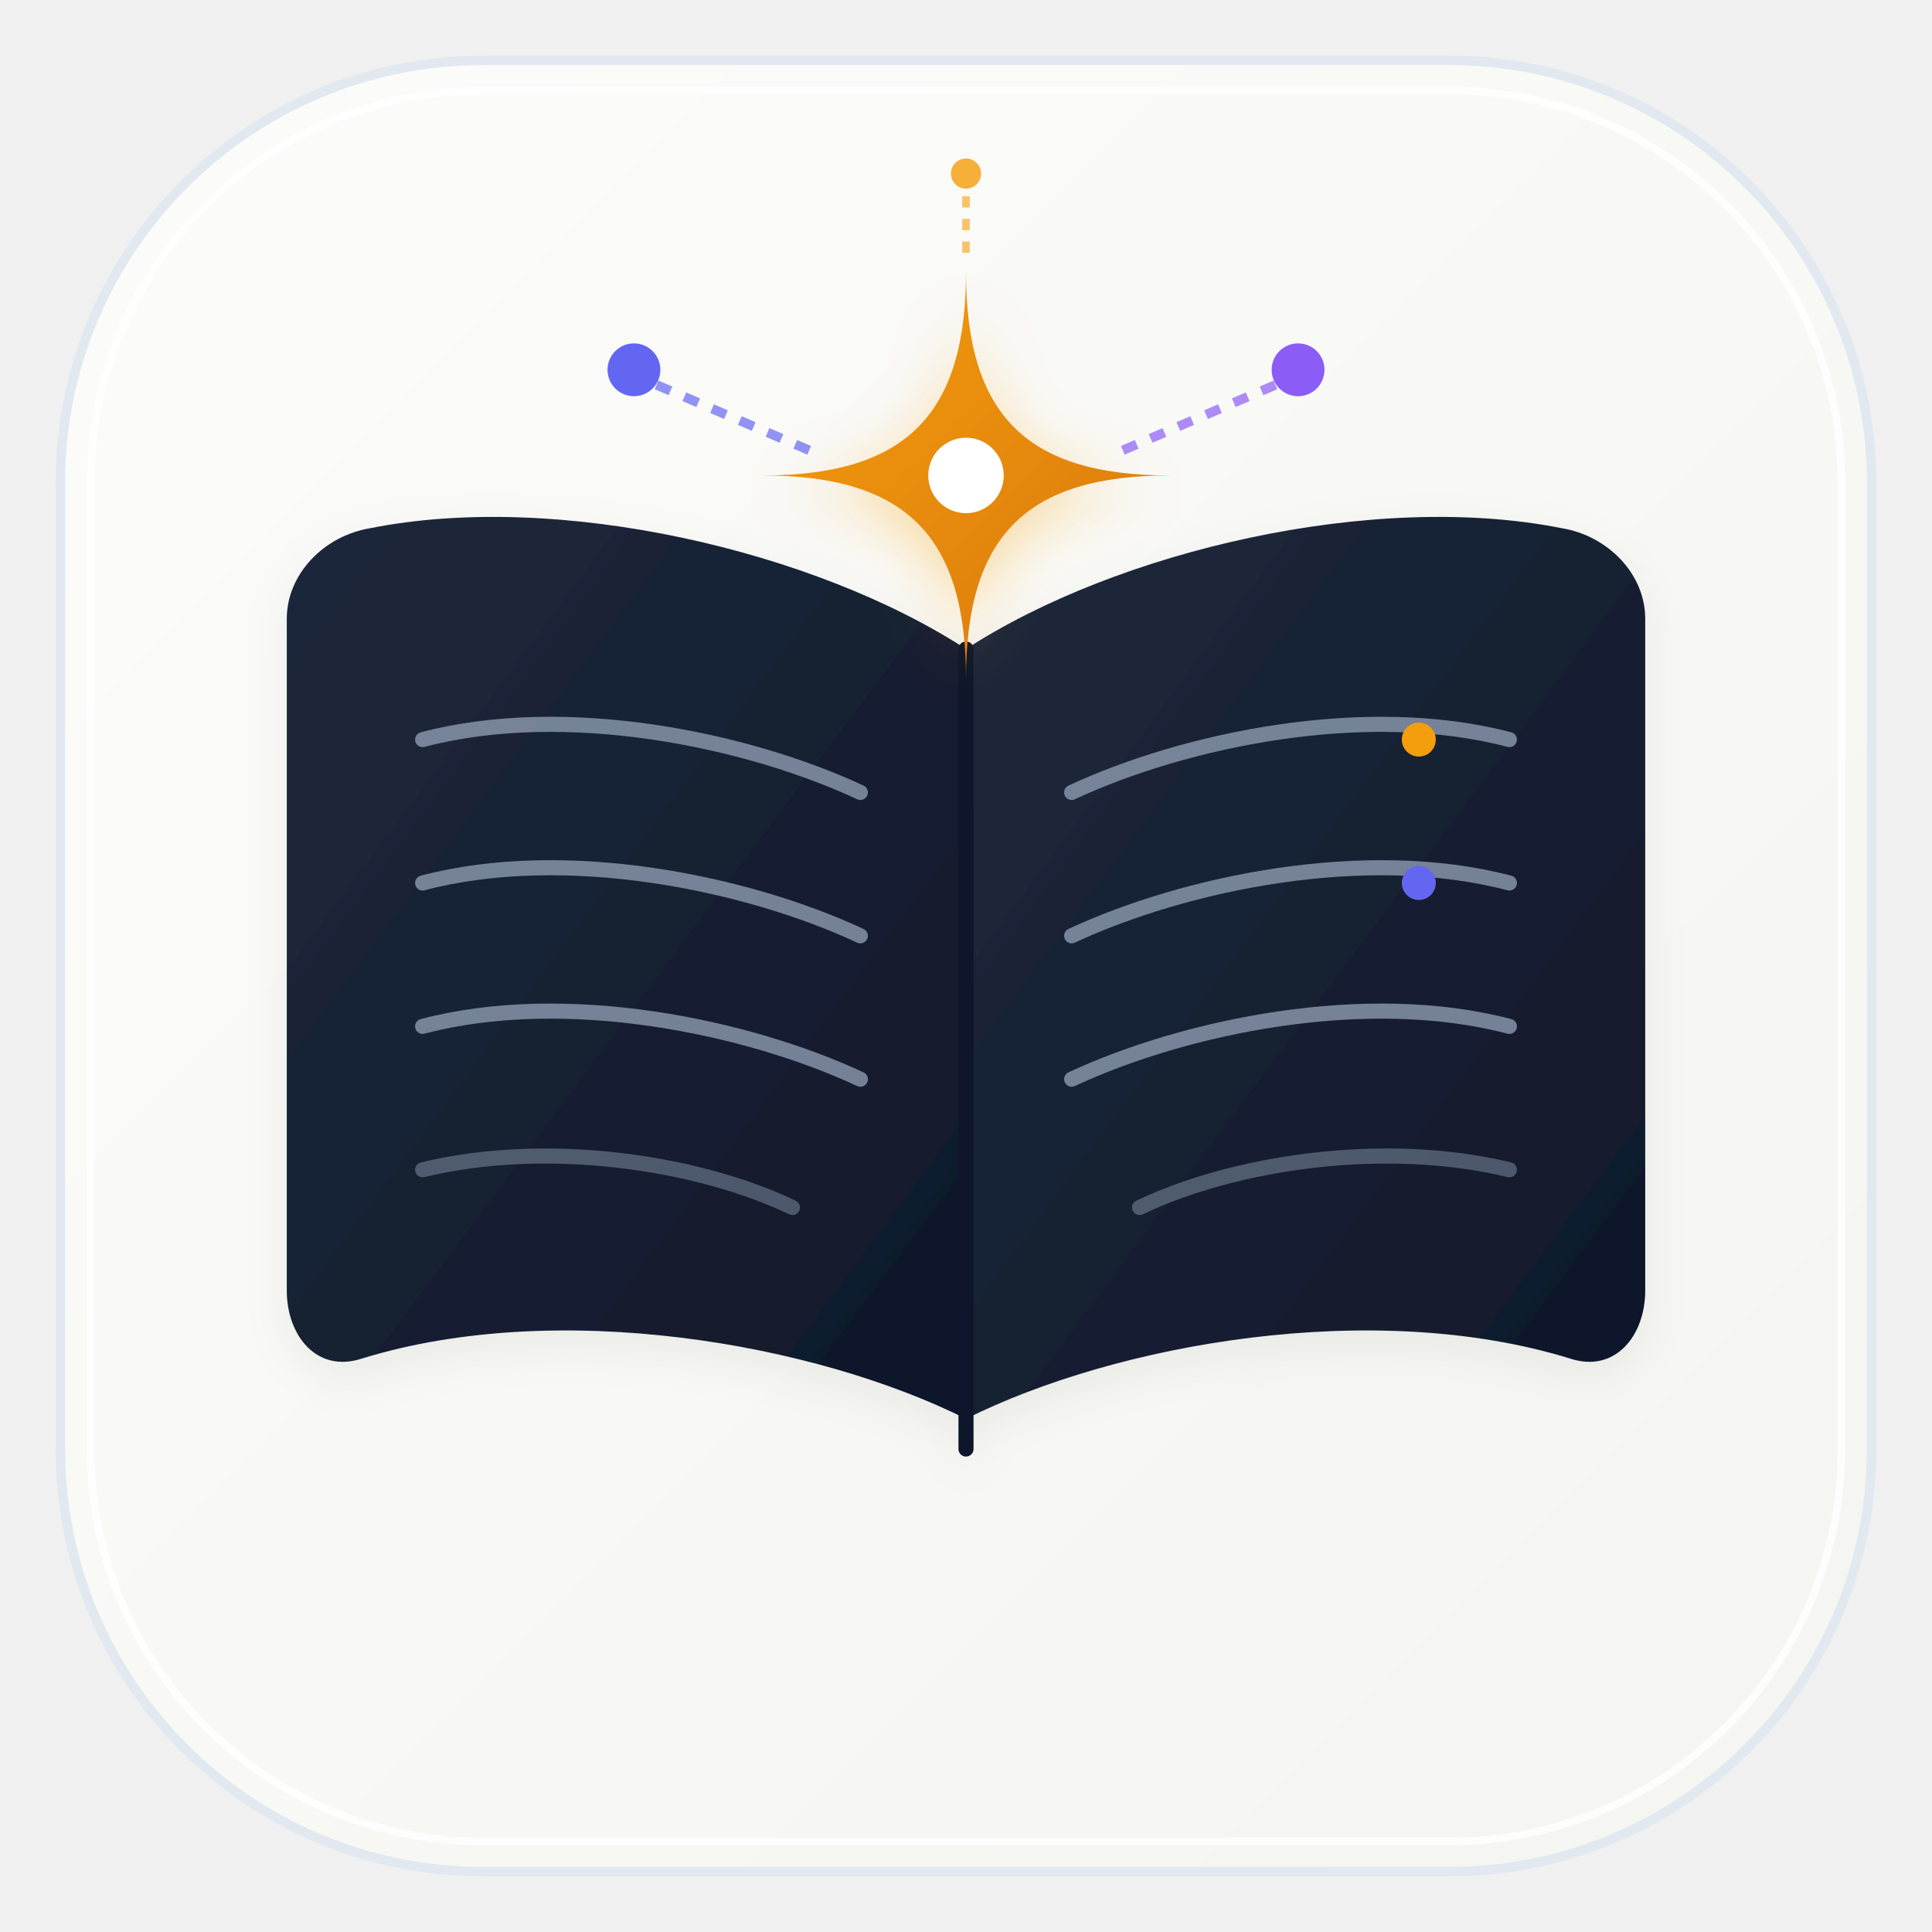
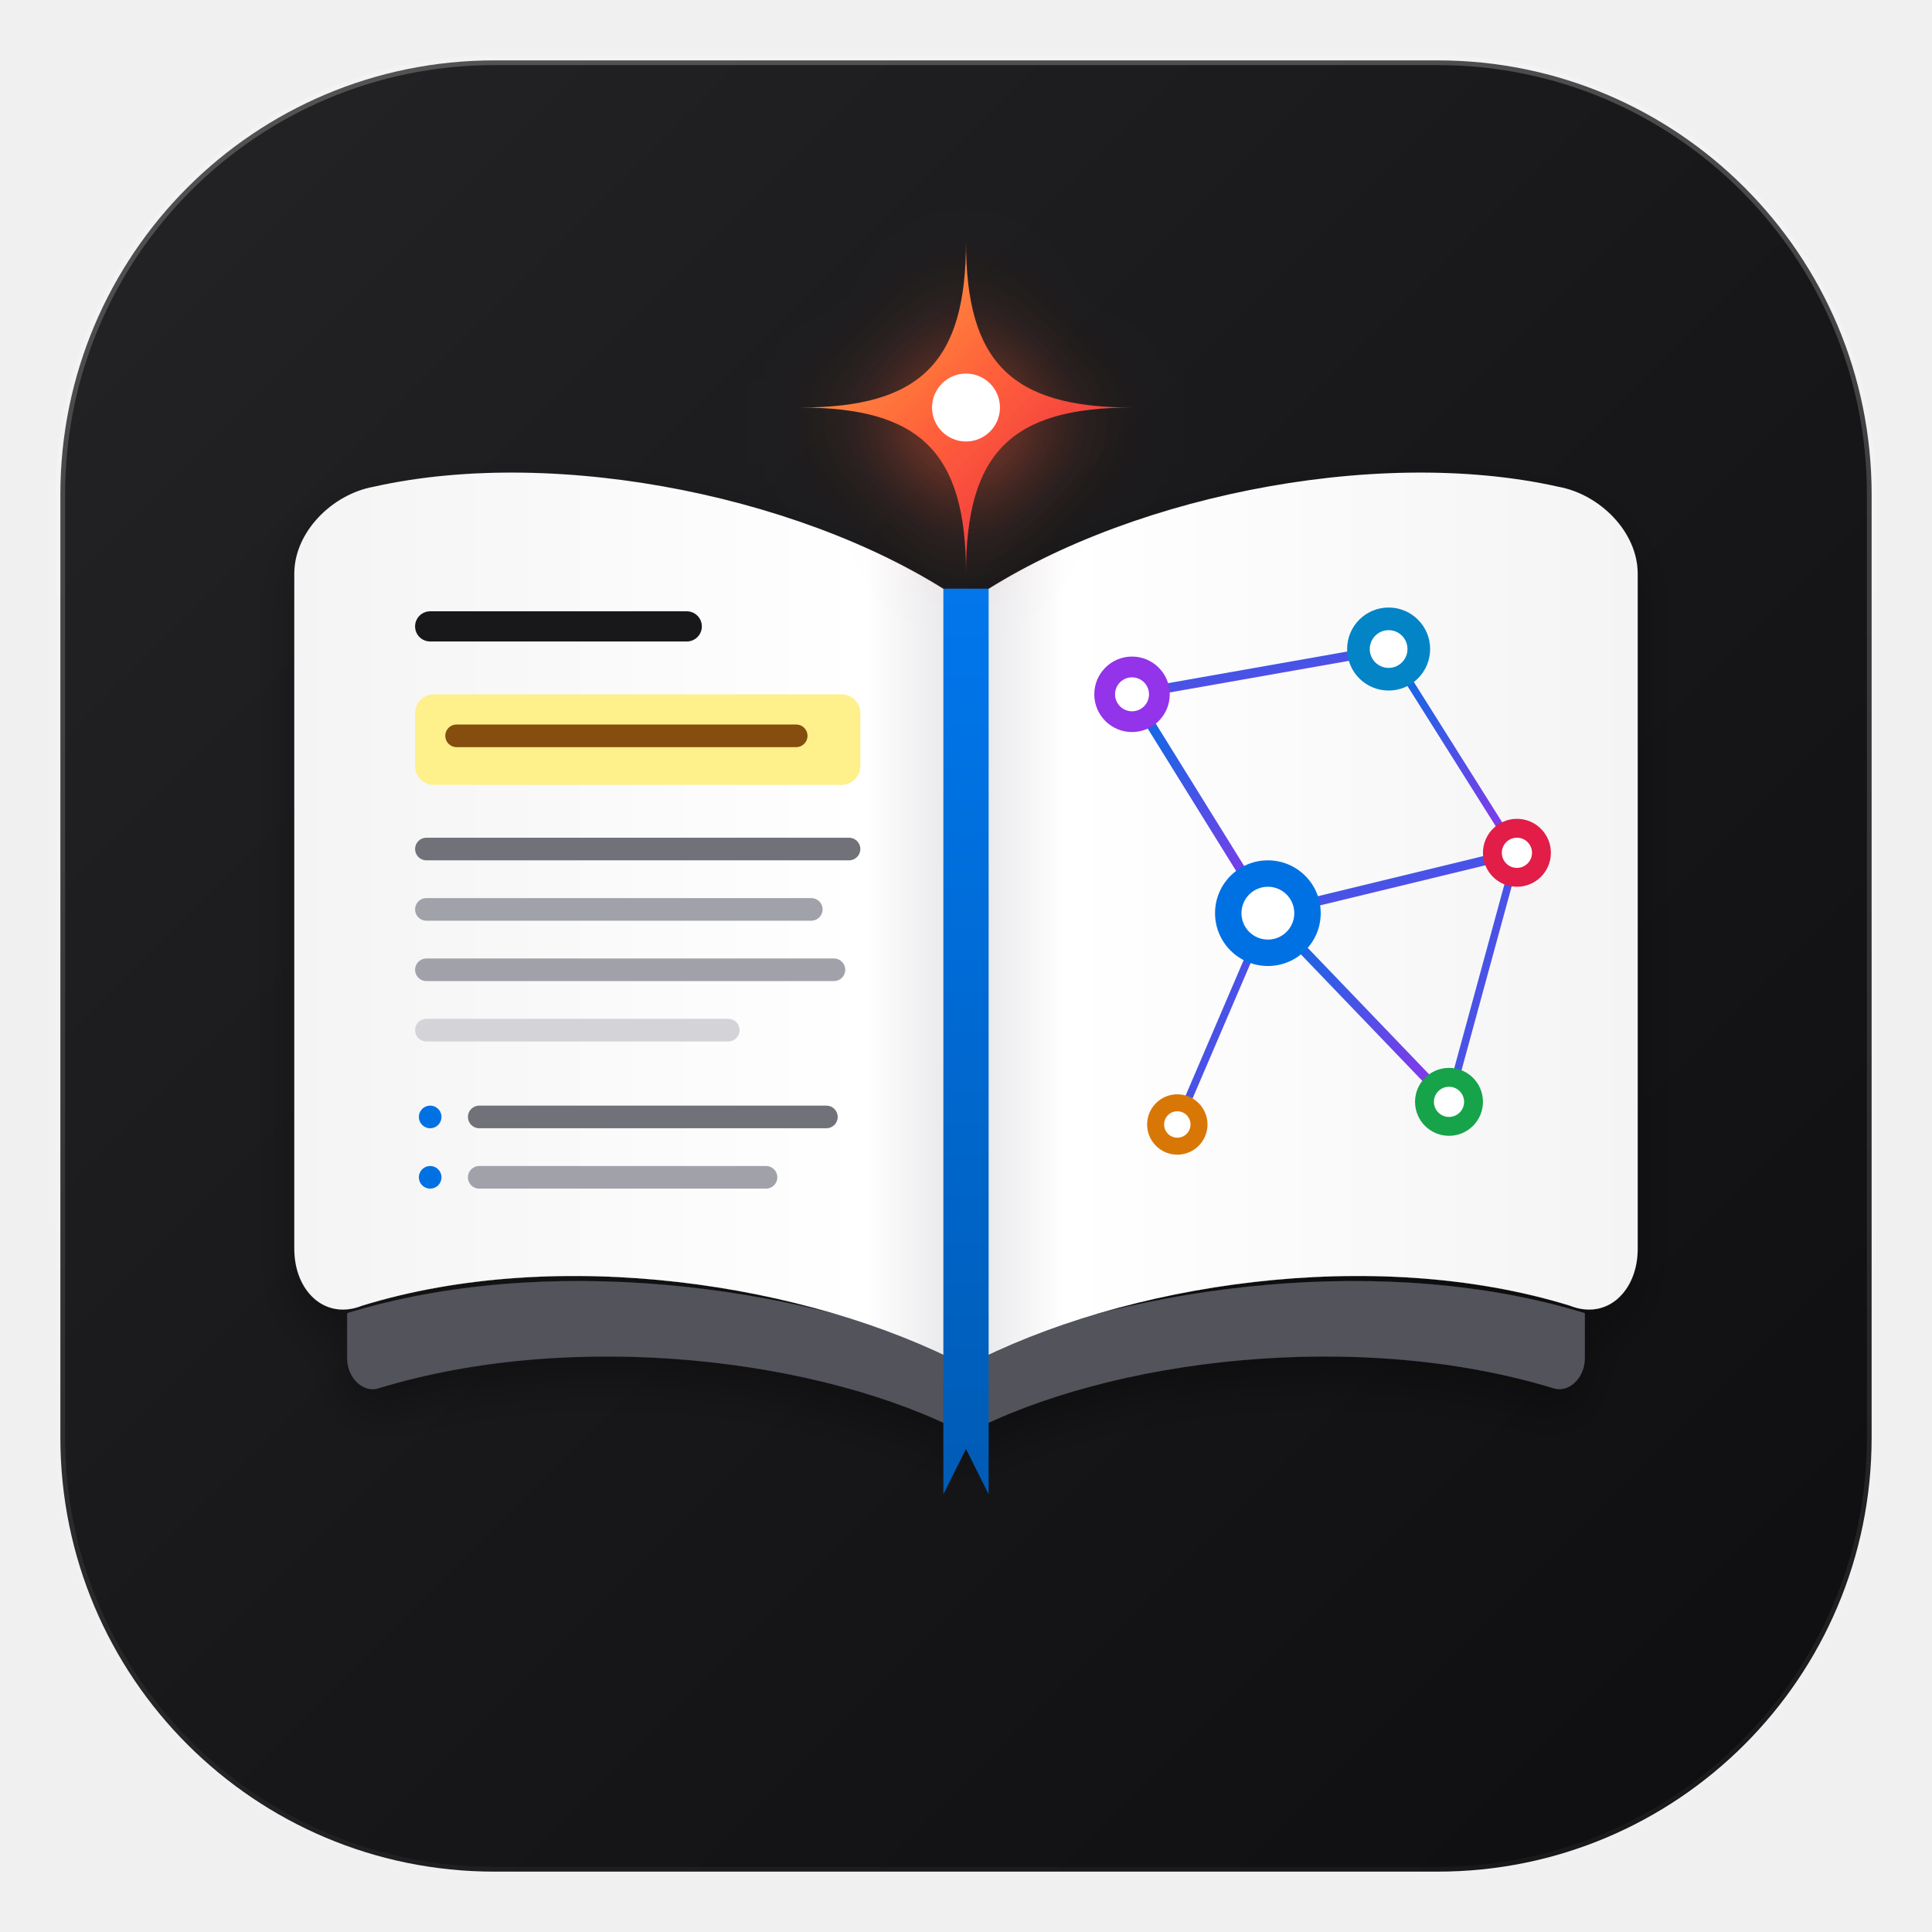
<svg xmlns="http://www.w3.org/2000/svg" viewBox="0 0 512 512" width="100%" height="100%">
  <defs>
-     <linearGradient id="bgGrad" x1="0%" y1="0%" x2="100%" y2="100%">
-       <stop offset="0%" stop-color="#FCFCFA" />
-       <stop offset="100%" stop-color="#F4F4F0" />
+     <linearGradient id="appleBaseGrad" x1="0%" y1="0%" x2="100%" y2="100%">
+       <stop offset="0%" stop-color="#242426" />
+       <stop offset="50%" stop-color="#18181A" />
+       <stop offset="100%" stop-color="#0E0E10" />
    </linearGradient>
-     <linearGradient id="inkGrad" x1="0%" y1="0%" x2="100%" y2="100%">
-       <stop offset="0%" stop-color="#1E293B" />
-       <stop offset="100%" stop-color="#0F172A" />
+     <linearGradient id="rimGrad" x1="0%" y1="0%" x2="0%" y2="100%">
+       <stop offset="0%" stop-color="#FFFFFF" stop-opacity="0.22" />
+       <stop offset="100%" stop-color="#FFFFFF" stop-opacity="0.04" />
    </linearGradient>
-     <linearGradient id="sparkleGrad" x1="0%" y1="0%" x2="100%" y2="100%">
-       <stop offset="0%" stop-color="#F59E0B" />
-       <stop offset="100%" stop-color="#D97706" />
+     <linearGradient id="leftPageGrad" x1="0%" y1="0%" x2="100%" y2="0%">
+       <stop offset="0%" stop-color="#F4F4F5" />
+       <stop offset="85%" stop-color="#FFFFFF" />
+       <stop offset="100%" stop-color="#E4E4E7" />
    </linearGradient>
-     <linearGradient id="accentGrad" x1="0%" y1="0%" x2="100%" y2="0%">
-       <stop offset="0%" stop-color="#6366F1" />
-       <stop offset="100%" stop-color="#8B5CF6" />
+     <linearGradient id="rightPageGrad" x1="0%" y1="0%" x2="100%" y2="0%">
+       <stop offset="0%" stop-color="#E4E4E7" />
+       <stop offset="15%" stop-color="#FFFFFF" />
+       <stop offset="100%" stop-color="#F4F4F5" />
    </linearGradient>
-     <filter id="softShadow" x="-10%" y="-10%" width="120%" height="125%" filterUnits="userSpaceOnUse">
-       <feDropShadow dx="0" dy="16" stdDeviation="20" flood-color="#0F172A" flood-opacity="0.12" />
-       <feDropShadow dx="0" dy="4" stdDeviation="6" flood-color="#0F172A" flood-opacity="0.06" />
+     <linearGradient id="appleBlueGrad" x1="0%" y1="0%" x2="0%" y2="100%">
+       <stop offset="0%" stop-color="#0077ED" />
+       <stop offset="100%" stop-color="#005BB5" />
+     </linearGradient>
+     <linearGradient id="aiSparkGrad" x1="0%" y1="0%" x2="100%" y2="100%">
+       <stop offset="0%" stop-color="#FFB340" />
+       <stop offset="50%" stop-color="#FF5E3A" />
+       <stop offset="100%" stop-color="#E11D48" />
+     </linearGradient>
+     <linearGradient id="graphGrad" x1="0%" y1="0%" x2="100%" y2="100%">
+       <stop offset="0%" stop-color="#0071E3" />
+       <stop offset="100%" stop-color="#9333EA" />
+     </linearGradient>
+     <filter id="bookShadow" x="-15%" y="-15%" width="130%" height="140%">
+       <feDropShadow dx="0" dy="18" stdDeviation="16" flood-color="#000000" flood-opacity="0.55" />
+       <feDropShadow dx="0" dy="6" stdDeviation="6" flood-color="#000000" flood-opacity="0.30" />
    </filter>
-     <filter id="sparkleGlow" x="-20%" y="-20%" width="140%" height="140%">
-       <feDropShadow dx="0" dy="4" stdDeviation="8" flood-color="#F59E0B" flood-opacity="0.35" />
+     <filter id="sparkGlow" x="-30%" y="-30%" width="160%" height="160%">
+       <feDropShadow dx="0" dy="4" stdDeviation="12" flood-color="#FF5E3A" flood-opacity="0.6" />
    </filter>
  </defs>
-   <rect x="16" y="16" width="480" height="480" rx="112" ry="112" fill="url(#bgGrad)" stroke="#E2E8F0" stroke-width="2.5" />
-   <rect x="24" y="24" width="464" height="464" rx="104" ry="104" fill="none" stroke="#FFFFFF" stroke-width="2" opacity="0.8" />
-   <g transform="translate(0, 8)" filter="url(#softShadow)">
-     <path d="M 256 368              C 216 348, 148 336, 96 352              C 84 356, 76 346, 76 334              L 76 156              C 76 144, 86 134, 98 132              C 148 122, 216 138, 256 164 Z" fill="url(#inkGrad)" />
-     <path d="M 256 368              C 296 348, 364 336, 416 352              C 428 356, 436 346, 436 334              L 436 156              C 436 144, 426 134, 414 132              C 364 122, 296 138, 256 164 Z" fill="url(#inkGrad)" />
-     <path d="M 256 164 L 256 376" stroke="#0F172A" stroke-width="4" stroke-linecap="round" />
-     <path d="M 112 188 C 150 178, 198 188, 228 202" fill="none" stroke="#94A3B8" stroke-width="4" stroke-linecap="round" opacity="0.75" />
-     <path d="M 112 226 C 150 216, 198 226, 228 240" fill="none" stroke="#94A3B8" stroke-width="4" stroke-linecap="round" opacity="0.75" />
-     <path d="M 112 264 C 150 254, 198 264, 228 278" fill="none" stroke="#94A3B8" stroke-width="4" stroke-linecap="round" opacity="0.75" />
-     <path d="M 112 302 C 145 294, 185 300, 210 312" fill="none" stroke="#94A3B8" stroke-width="4" stroke-linecap="round" opacity="0.45" />
-     <path d="M 400 188 C 362 178, 314 188, 284 202" fill="none" stroke="#94A3B8" stroke-width="4" stroke-linecap="round" opacity="0.75" />
-     <path d="M 400 226 C 362 216, 314 226, 284 240" fill="none" stroke="#94A3B8" stroke-width="4" stroke-linecap="round" opacity="0.75" />
-     <path d="M 400 264 C 362 254, 314 264, 284 278" fill="none" stroke="#94A3B8" stroke-width="4" stroke-linecap="round" opacity="0.75" />
-     <path d="M 400 302 C 367 294, 327 300, 302 312" fill="none" stroke="#94A3B8" stroke-width="4" stroke-linecap="round" opacity="0.45" />
-     <circle cx="376" cy="188" r="4.5" fill="#F59E0B" />
-     <circle cx="376" cy="226" r="4.5" fill="#6366F1" />
+   <rect x="16" y="16" width="480" height="480" rx="115" ry="115" fill="url(#appleBaseGrad)" />
+   <rect x="16" y="16" width="480" height="480" rx="115" ry="115" fill="none" stroke="url(#rimGrad)" stroke-width="2.5" />
+   <g filter="url(#bookShadow)">
+     <path d="M 100 368              C 152 352, 218 360, 256 380              C 294 360, 360 352, 412 368              C 416 369, 420 365, 420 360              L 420 348              C 368 332, 302 340, 256 360              C 210 340, 144 332, 92 348              L 92 360              C 92 365, 96 369, 100 368 Z" fill="#52525B" />
+     <path d="M 256 362              C 214 340, 148 330, 96 346              C 86 350, 78 342, 78 331              L 78 152              C 78 141, 88 131, 99 129              C 148 118, 216 132, 256 160 Z" fill="url(#leftPageGrad)" />
+     <path d="M 256 362              C 298 340, 364 330, 416 346              C 426 350, 434 342, 434 331              L 434 152              C 434 141, 424 131, 413 129              C 364 118, 296 132, 256 160 Z" fill="url(#rightPageGrad)" />
+     <path d="M 256 160 L 256 364" stroke="#D4D4D8" stroke-width="3" stroke-linecap="round" />
  </g>
-   <g transform="translate(256, 126)" filter="url(#sparkleGlow)">
-     <path d="M 0 -54              C 0 -16, 16 0, 54 0              C 16 0, 0 16, 0 54              C 0 16, -16 0, -54 0              C -16 0, 0 -16, 0 -54 Z" fill="url(#sparkleGrad)" />
-     <circle cx="0" cy="0" r="10" fill="#FFFFFF" />
+   <g transform="translate(0, 0)">
+     <rect x="110" y="162" width="76" height="8" rx="4" fill="#18181B" />
+     <rect x="110" y="184" width="118" height="24" rx="5" fill="#FEF08A" />
+     <rect x="118" y="192" width="96" height="6" rx="3" fill="#854D0E" />
+     <rect x="110" y="222" width="118" height="6" rx="3" fill="#71717A" />
+     <rect x="110" y="238" width="108" height="6" rx="3" fill="#A1A1AA" />
+     <rect x="110" y="254" width="114" height="6" rx="3" fill="#A1A1AA" />
+     <rect x="110" y="270" width="86" height="6" rx="3" fill="#D4D4D8" />
+     <circle cx="114" cy="296" r="3" fill="#0071E3" />
+     <rect x="124" y="293" width="98" height="6" rx="3" fill="#71717A" />
+     <circle cx="114" cy="312" r="3" fill="#0071E3" />
+     <rect x="124" y="309" width="82" height="6" rx="3" fill="#A1A1AA" />
  </g>
-   <circle cx="168" cy="98" r="7" fill="#6366F1" />
-   <line x1="174" y1="102" x2="216" y2="120" stroke="#6366F1" stroke-width="2.5" stroke-dasharray="4 4" opacity="0.7" />
-   <circle cx="344" cy="98" r="7" fill="#8B5CF6" />
-   <line x1="338" y1="102" x2="296" y2="120" stroke="#8B5CF6" stroke-width="2.5" stroke-dasharray="4 4" opacity="0.7" />
-   <circle cx="256" cy="46" r="4" fill="#F59E0B" opacity="0.8" />
-   <line x1="256" y1="52" x2="256" y2="68" stroke="#F59E0B" stroke-width="2" stroke-dasharray="3 3" opacity="0.6" />
+   <g transform="translate(0, 0)">
+     <line x1="300" y1="184" x2="368" y2="172" stroke="url(#graphGrad)" stroke-width="2.5" stroke-linecap="round" />
+     <line x1="300" y1="184" x2="336" y2="242" stroke="url(#graphGrad)" stroke-width="2.5" stroke-linecap="round" />
+     <line x1="368" y1="172" x2="402" y2="226" stroke="url(#graphGrad)" stroke-width="2" stroke-linecap="round" />
+     <line x1="336" y1="242" x2="402" y2="226" stroke="url(#graphGrad)" stroke-width="2.5" stroke-linecap="round" />
+     <line x1="336" y1="242" x2="312" y2="298" stroke="url(#graphGrad)" stroke-width="2" stroke-linecap="round" />
+     <line x1="336" y1="242" x2="384" y2="292" stroke="url(#graphGrad)" stroke-width="2.5" stroke-linecap="round" />
+     <line x1="384" y1="292" x2="402" y2="226" stroke="url(#graphGrad)" stroke-width="2" stroke-linecap="round" />
+     <circle cx="336" cy="242" r="14" fill="#0071E3" />
+     <circle cx="336" cy="242" r="7" fill="#FFFFFF" />
+     <circle cx="300" cy="184" r="10" fill="#9333EA" />
+     <circle cx="300" cy="184" r="4.5" fill="#FFFFFF" />
+     <circle cx="368" cy="172" r="11" fill="#0284C7" />
+     <circle cx="368" cy="172" r="5" fill="#FFFFFF" />
+     <circle cx="402" cy="226" r="9" fill="#E11D48" />
+     <circle cx="402" cy="226" r="4" fill="#FFFFFF" />
+     <circle cx="384" cy="292" r="9" fill="#16A34A" />
+     <circle cx="384" cy="292" r="4" fill="#FFFFFF" />
+     <circle cx="312" cy="298" r="8" fill="#D97706" />
+     <circle cx="312" cy="298" r="3.5" fill="#FFFFFF" />
+   </g>
+   <path d="M 250 156            L 262 156            L 262 396            L 256 384            L 250 396 Z" fill="url(#appleBlueGrad)" />
+   <g transform="translate(256, 108)" filter="url(#sparkGlow)">
+     <path d="M 0 -44              C 0 -12, 12 0, 44 0              C 12 0, 0 12, 0 44              C 0 12, -12 0, -44 0              C -12 0, 0 -12, 0 -44 Z" fill="url(#aiSparkGrad)" />
+     <circle cx="0" cy="0" r="9" fill="#FFFFFF" />
+   </g>
</svg>
